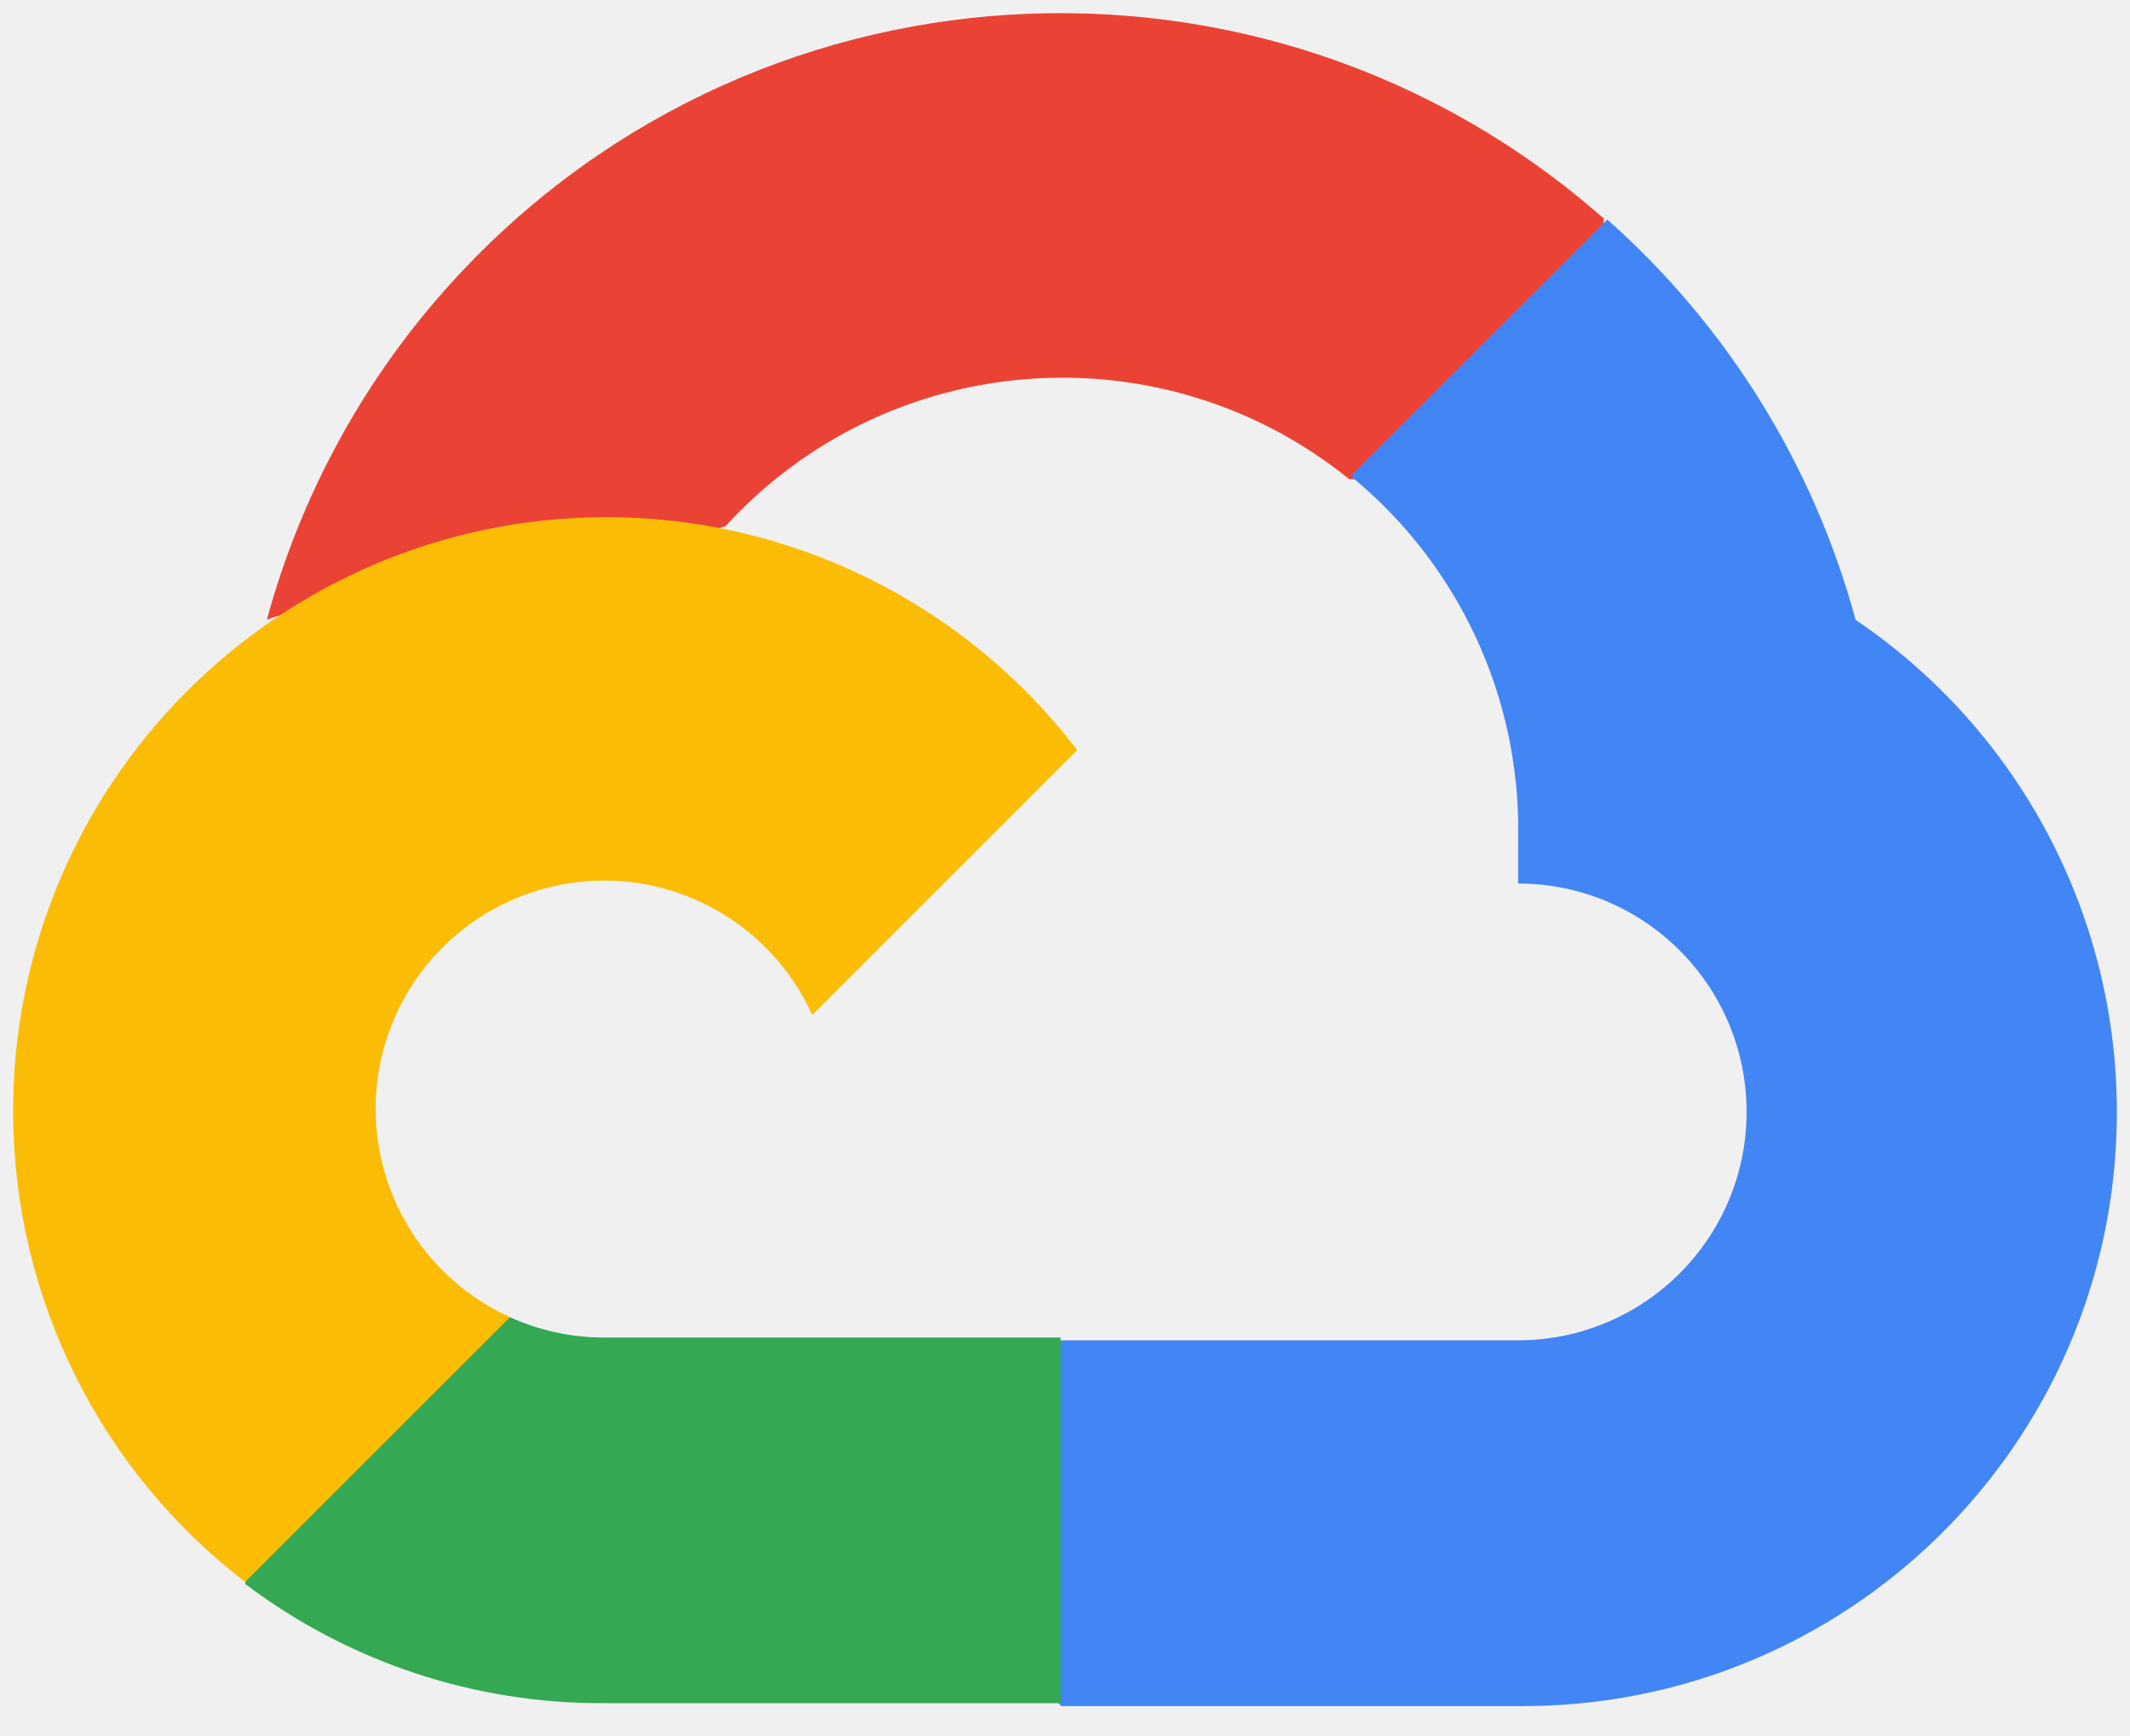
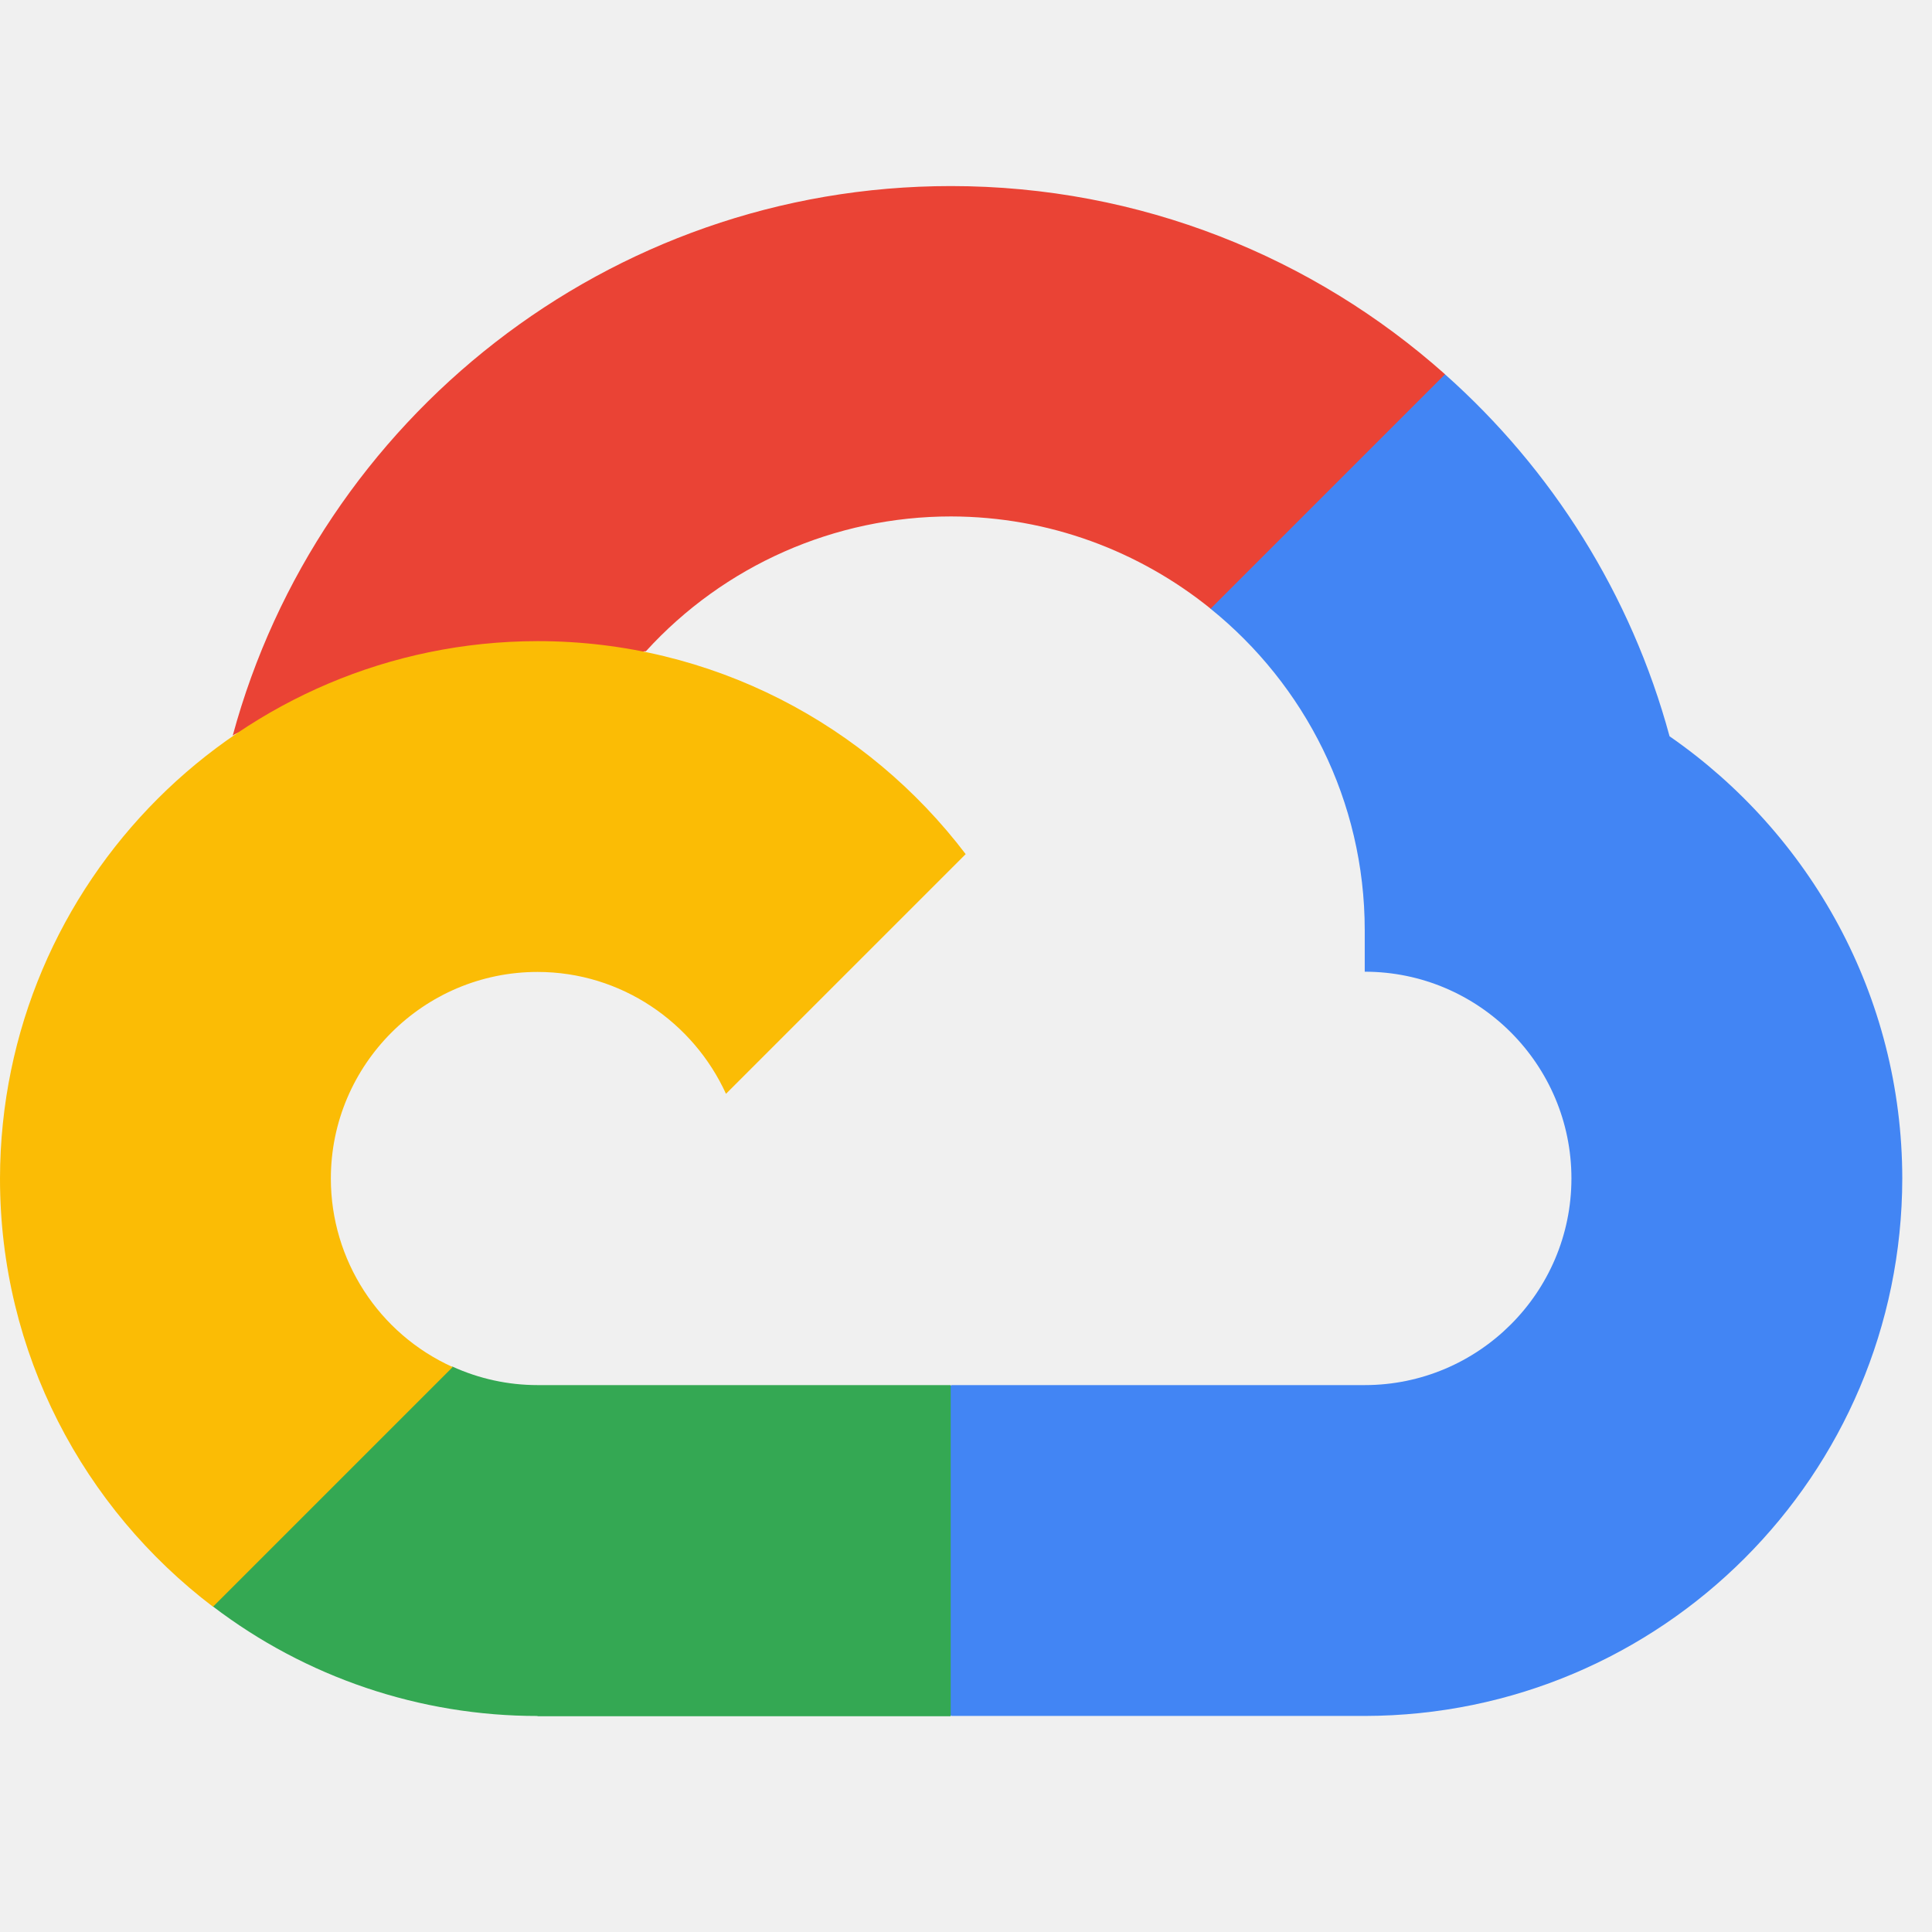
- <svg xmlns="http://www.w3.org/2000/svg" xmlns:xlink="http://www.w3.org/1999/xlink" viewBox="0 0 81 66" fill="#fff" fill-rule="evenodd" stroke="#000" stroke-linecap="round" stroke-linejoin="round">
-   <use xlink:href="#A" x=".5" y=".5" />
-   <symbol id="A" overflow="visible">
-     <g stroke="none" fill-rule="nonzero">
-       <path d="M50.764 17.729h2.439l6.953-6.954.341-2.953C47.556-3.602 27.805-2.368 16.381 10.574c-3.174 3.592-5.474 7.871-6.733 12.5.773-.317 1.633-.37 2.44-.144l13.907-2.295s.706-1.172 1.076-1.1a17.35 17.35 0 0 1 23.742-1.806h-.048z" fill="#ea4335" />
-       <path d="M70.064 23.074a31.3 31.3 0 0 0-9.441-15.223l-9.758 9.758a17.35 17.35 0 0 1 6.368 13.763v1.734a8.69 8.69 0 0 1 8.687 8.687 8.69 8.69 0 0 1-8.687 8.687H39.859l-1.734 1.758v10.421l1.734 1.734h17.374c12.476.096 22.671-9.94 22.767-22.416a22.6 22.6 0 0 0-9.936-18.901z" fill="#4285f4" />
-       <path d="M22.46 64.282h17.374V50.375H22.46a8.65 8.65 0 0 1-3.587-.783l-2.44.759-7.002 6.954-.61 2.439c3.923 2.968 8.716 4.562 13.638 4.538z" fill="#34a853" />
-       <path d="M22.46 19.17C9.979 19.242-.072 29.418 0 41.899a22.58 22.58 0 0 0 8.822 17.773l10.075-10.075a8.69 8.69 0 0 1-4.341-11.492 8.69 8.69 0 0 1 11.492-4.341c1.926.869 3.467 2.415 4.341 4.341L40.463 28.03a22.54 22.54 0 0 0-18.003-8.86z" fill="#fbbc05" />
-     </g>
-   </symbol>
+ <svg xmlns="http://www.w3.org/2000/svg" viewBox="0 0 65 65">
+   <path d="M40.728 20.488l2.05.035 5.57-5.57.27-2.36C44.2 8.657 38.367 6.26 31.993 6.26c-11.54 0-21.28 7.852-24.163 18.488.608-.424 1.908-.106 1.908-.106l11.13-1.83s.572-.947.862-.9A13.88 13.88 0 0 1 32 17.375c3.3.007 6.34 1.173 8.728 3.102z" fill="#ea4335" />
+   <path d="M56.17 24.77c-1.293-4.77-3.958-8.982-7.555-12.177l-7.887 7.887c3.16 2.55 5.187 6.452 5.187 10.82v1.392c3.837 0 6.954 3.124 6.954 6.954 0 3.837-3.124 6.954-6.954 6.954H32.007L30.615 48v8.346l1.392 1.385h13.908A18.11 18.11 0 0 0 64 39.647c-.007-6.155-3.1-11.6-7.83-14.876z" fill="#4285f4" />
+   <path d="M18.085 57.74h13.9V46.6h-13.9a6.89 6.89 0 0 1-2.862-.622l-2.007.615-5.57 5.57-.488 1.88a18 18 0 0 0 10.926 3.689z" fill="#34a853" />
+   <path d="M18.085 21.57A18.11 18.11 0 0 0 0 39.654c0 5.873 2.813 11.095 7.166 14.403l8.064-8.064a6.96 6.96 0 0 1-4.099-6.339c0-3.837 3.124-6.954 6.954-6.954 2.82 0 5.244 1.7 6.34 4.1l8.064-8.064c-3.307-4.353-8.53-7.166-14.403-7.166z" fill="#fbbc05" />
</svg>
